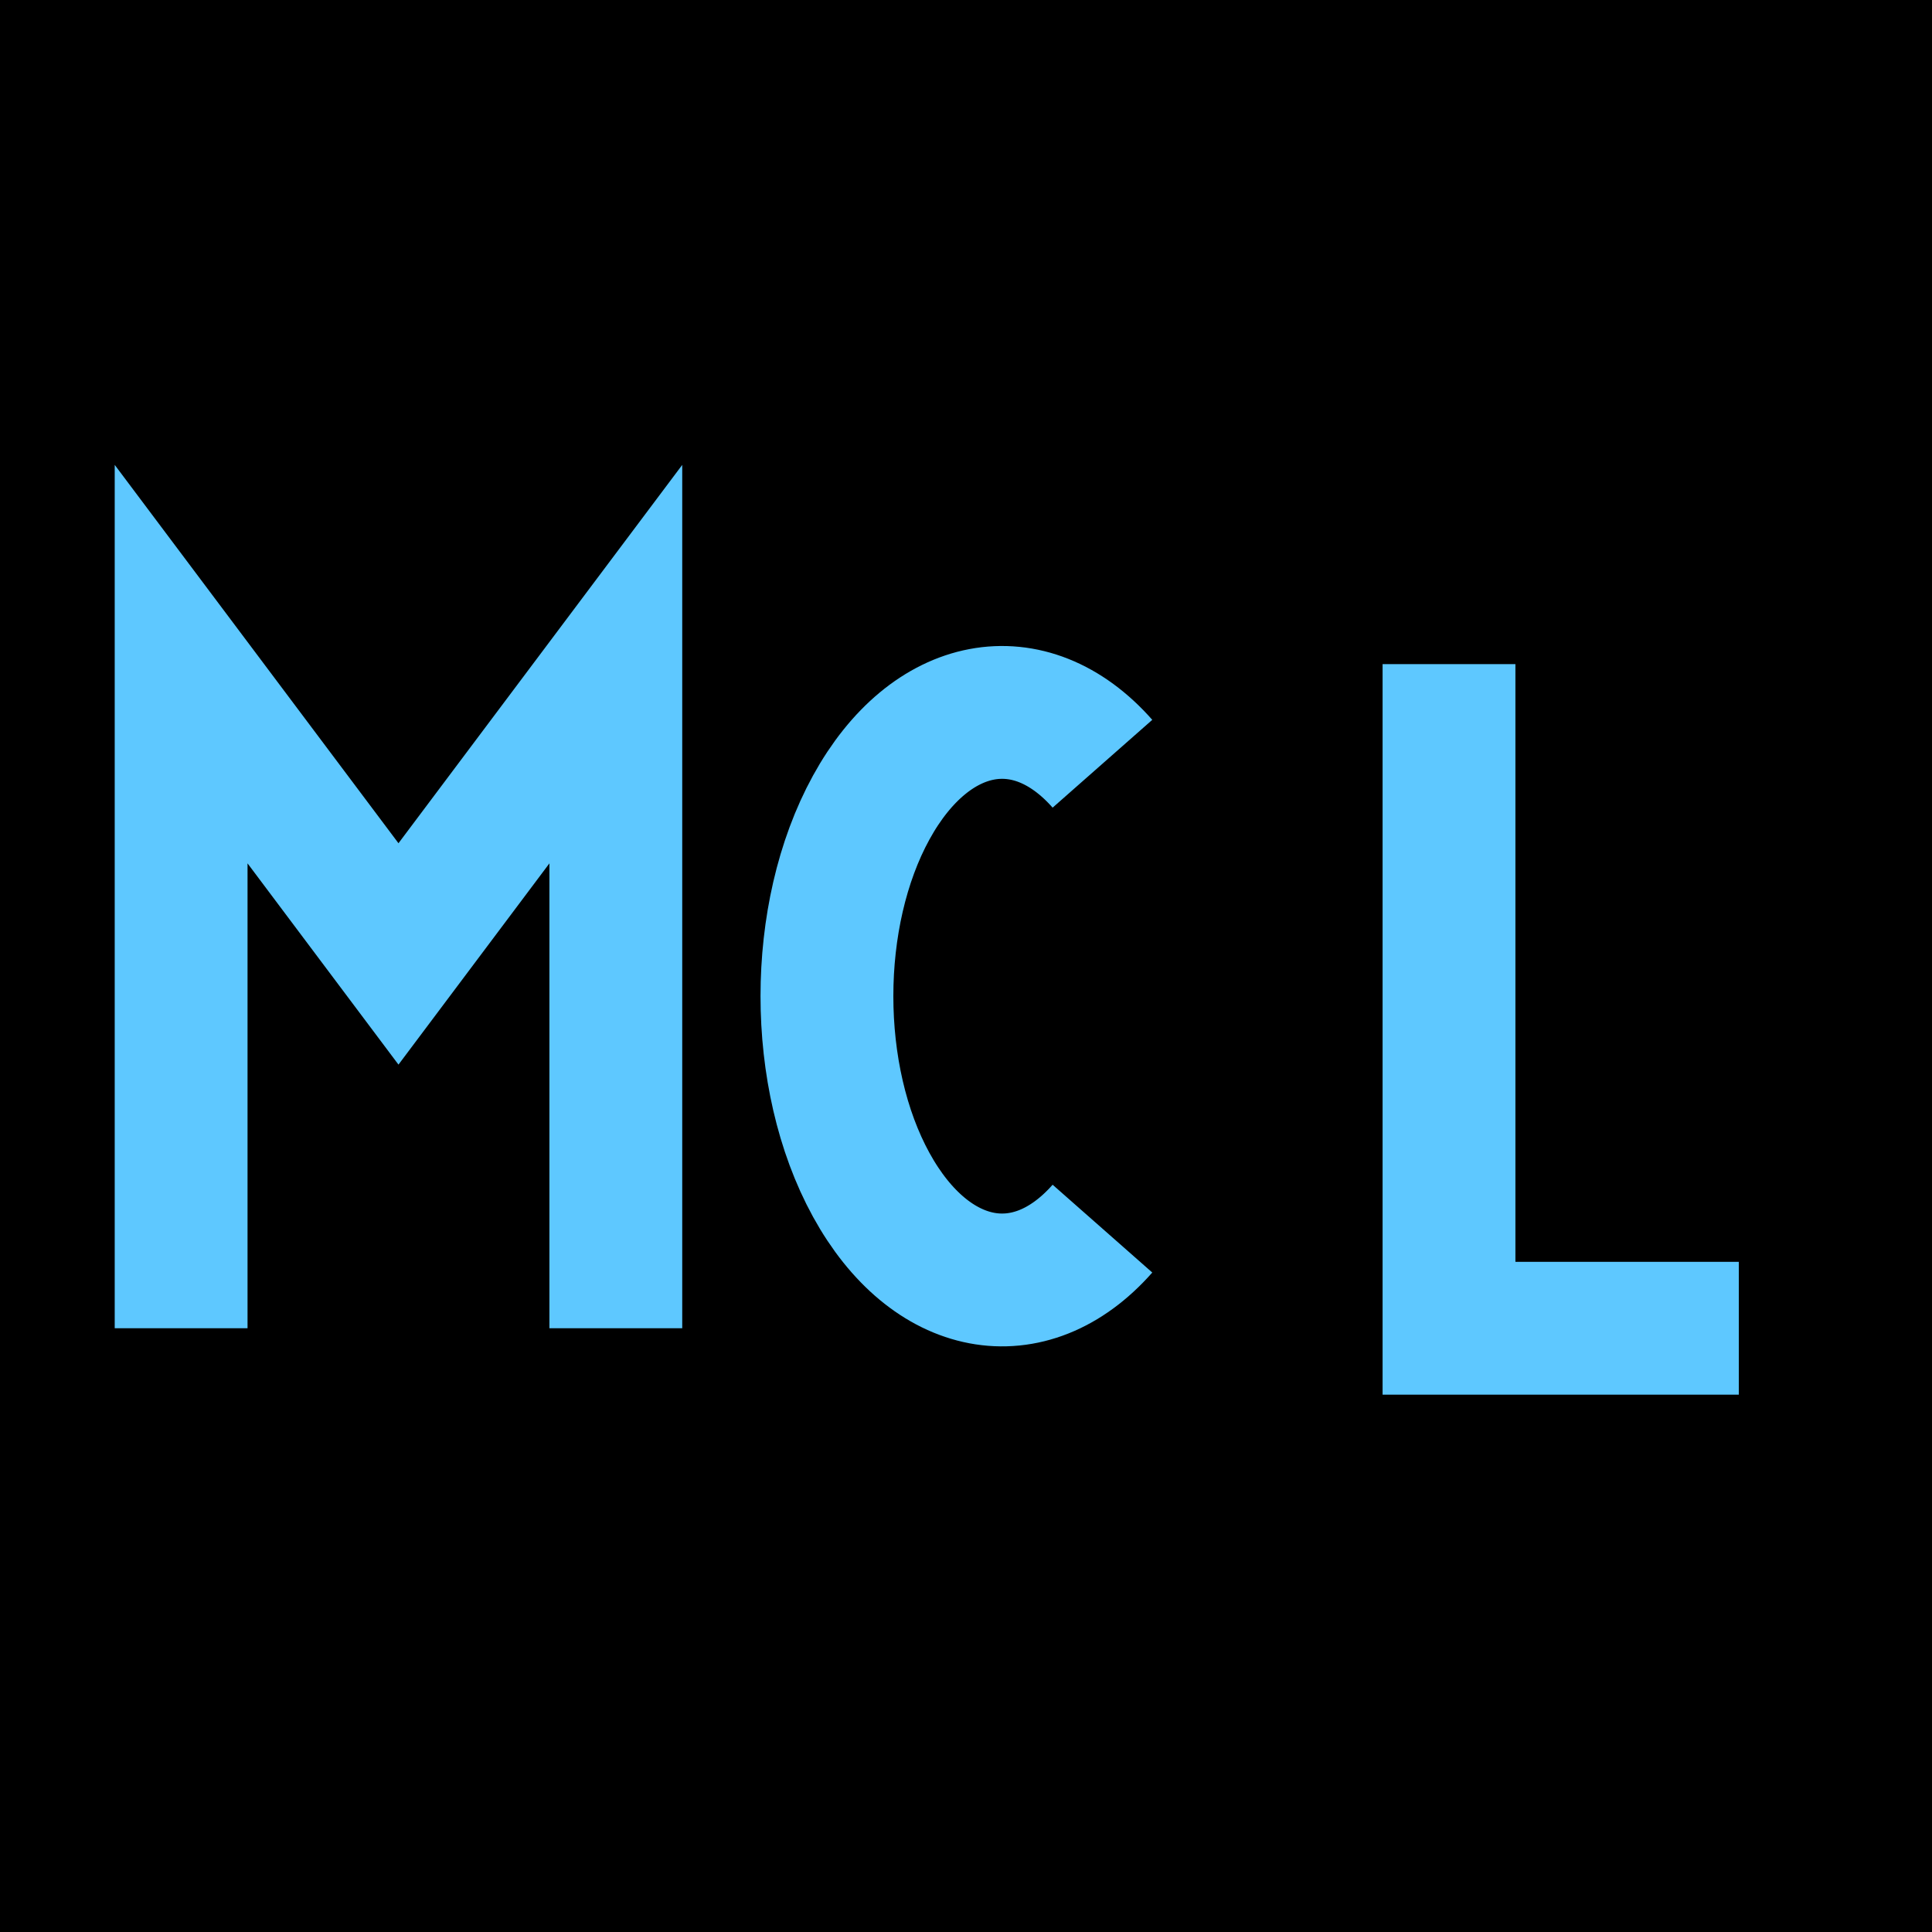
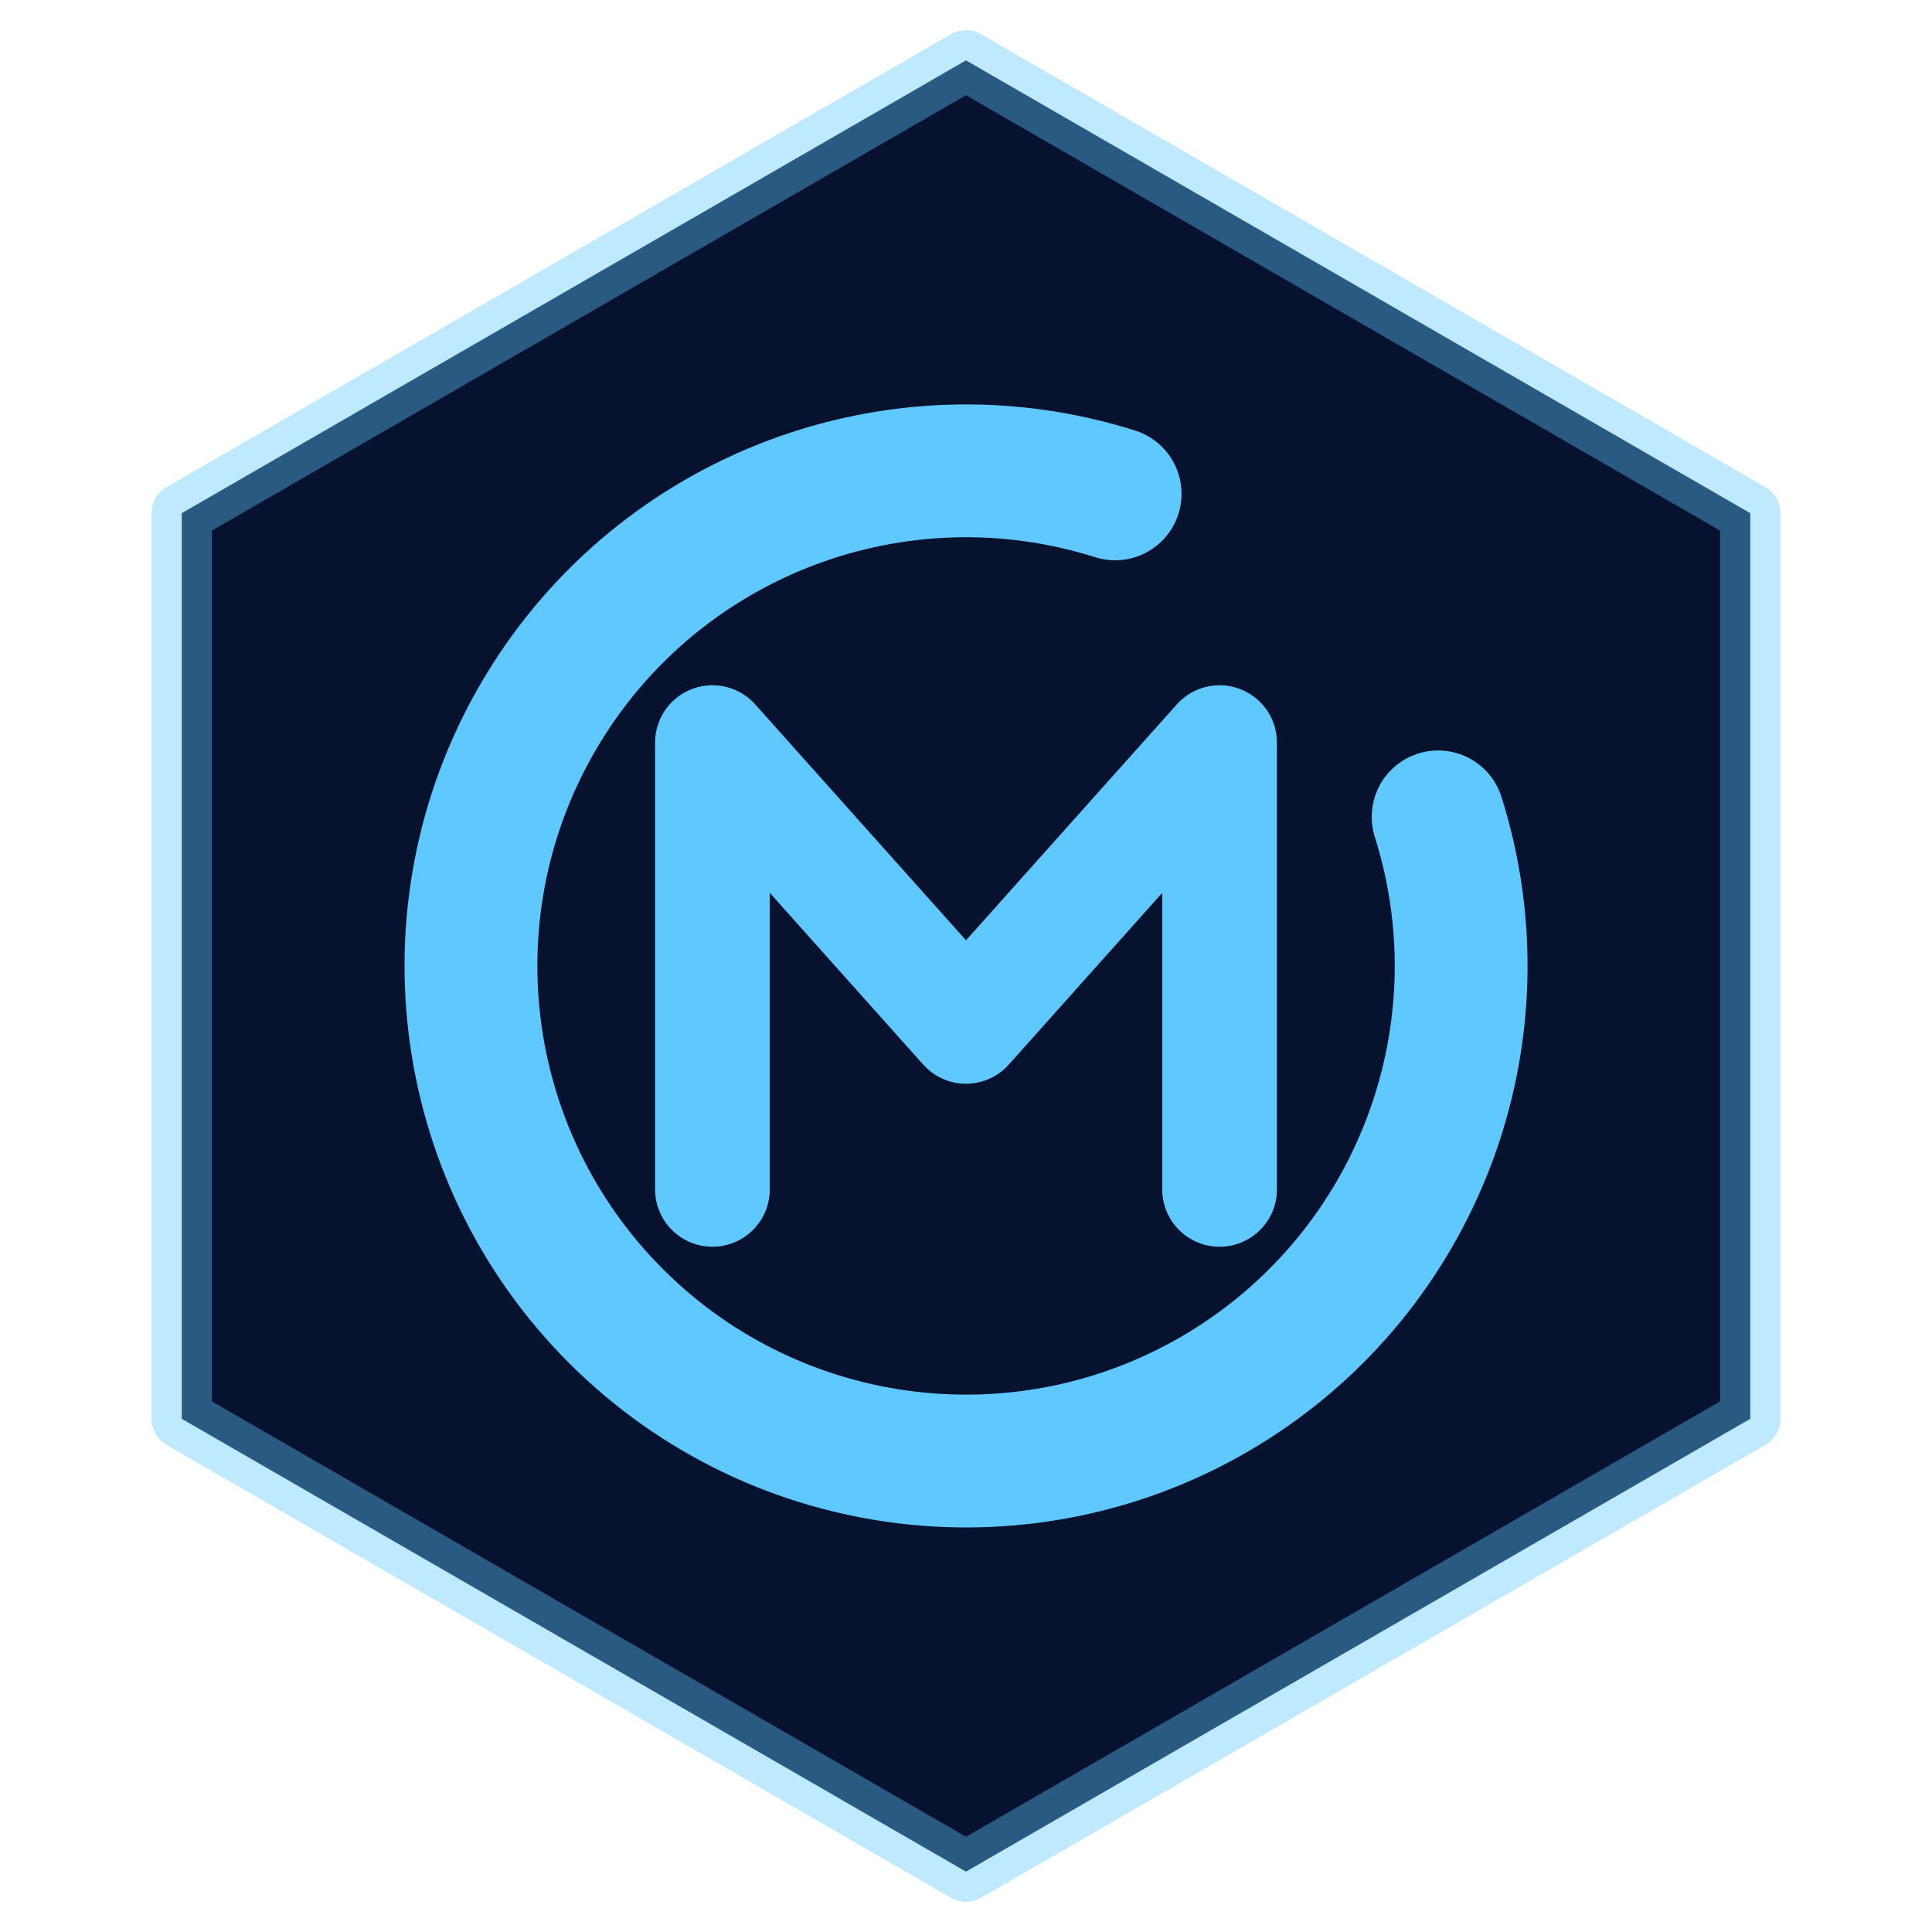
<svg xmlns="http://www.w3.org/2000/svg" viewBox="0 0 32 32">
-   <rect width="32" height="32" fill="#000000" />
-   <g fill="none" stroke="#5ec8ff" stroke-width="2.2" stroke-linecap="butt" stroke-linejoin="miter">
-     <path d="M 3,22 V 11 L 6.6,15.8 L 10.2,11 V 22" />
-     <path d="M 18.26,12.65 A 2.9,4.7 0 1 0 18.26,20.35" />
-     <path d="M 24,11 V 22 H 28.8" />
-   </g>
+   <path d="M 16,1 L 28.99,8.5 L 28.99,23.5 L 16,31 L 3.01,23.5 L 3.01,8.5 Z" fill="#07122e" stroke="#5ec8ff" stroke-opacity="0.4" stroke-width="1" stroke-linejoin="round" />
+   <path d="M 23.82,13.53 A 8.2,8.2 0 1 1 18.47,8.18" fill="none" stroke="#5ec8ff" stroke-width="2.2" stroke-linecap="round" />
+   <path d="M 11.8,19.7 V 12.3 L 16,17 L 20.2,12.3 V 19.7" fill="none" stroke="#5ec8ff" stroke-width="1.9" stroke-linecap="round" stroke-linejoin="round" />
</svg>
